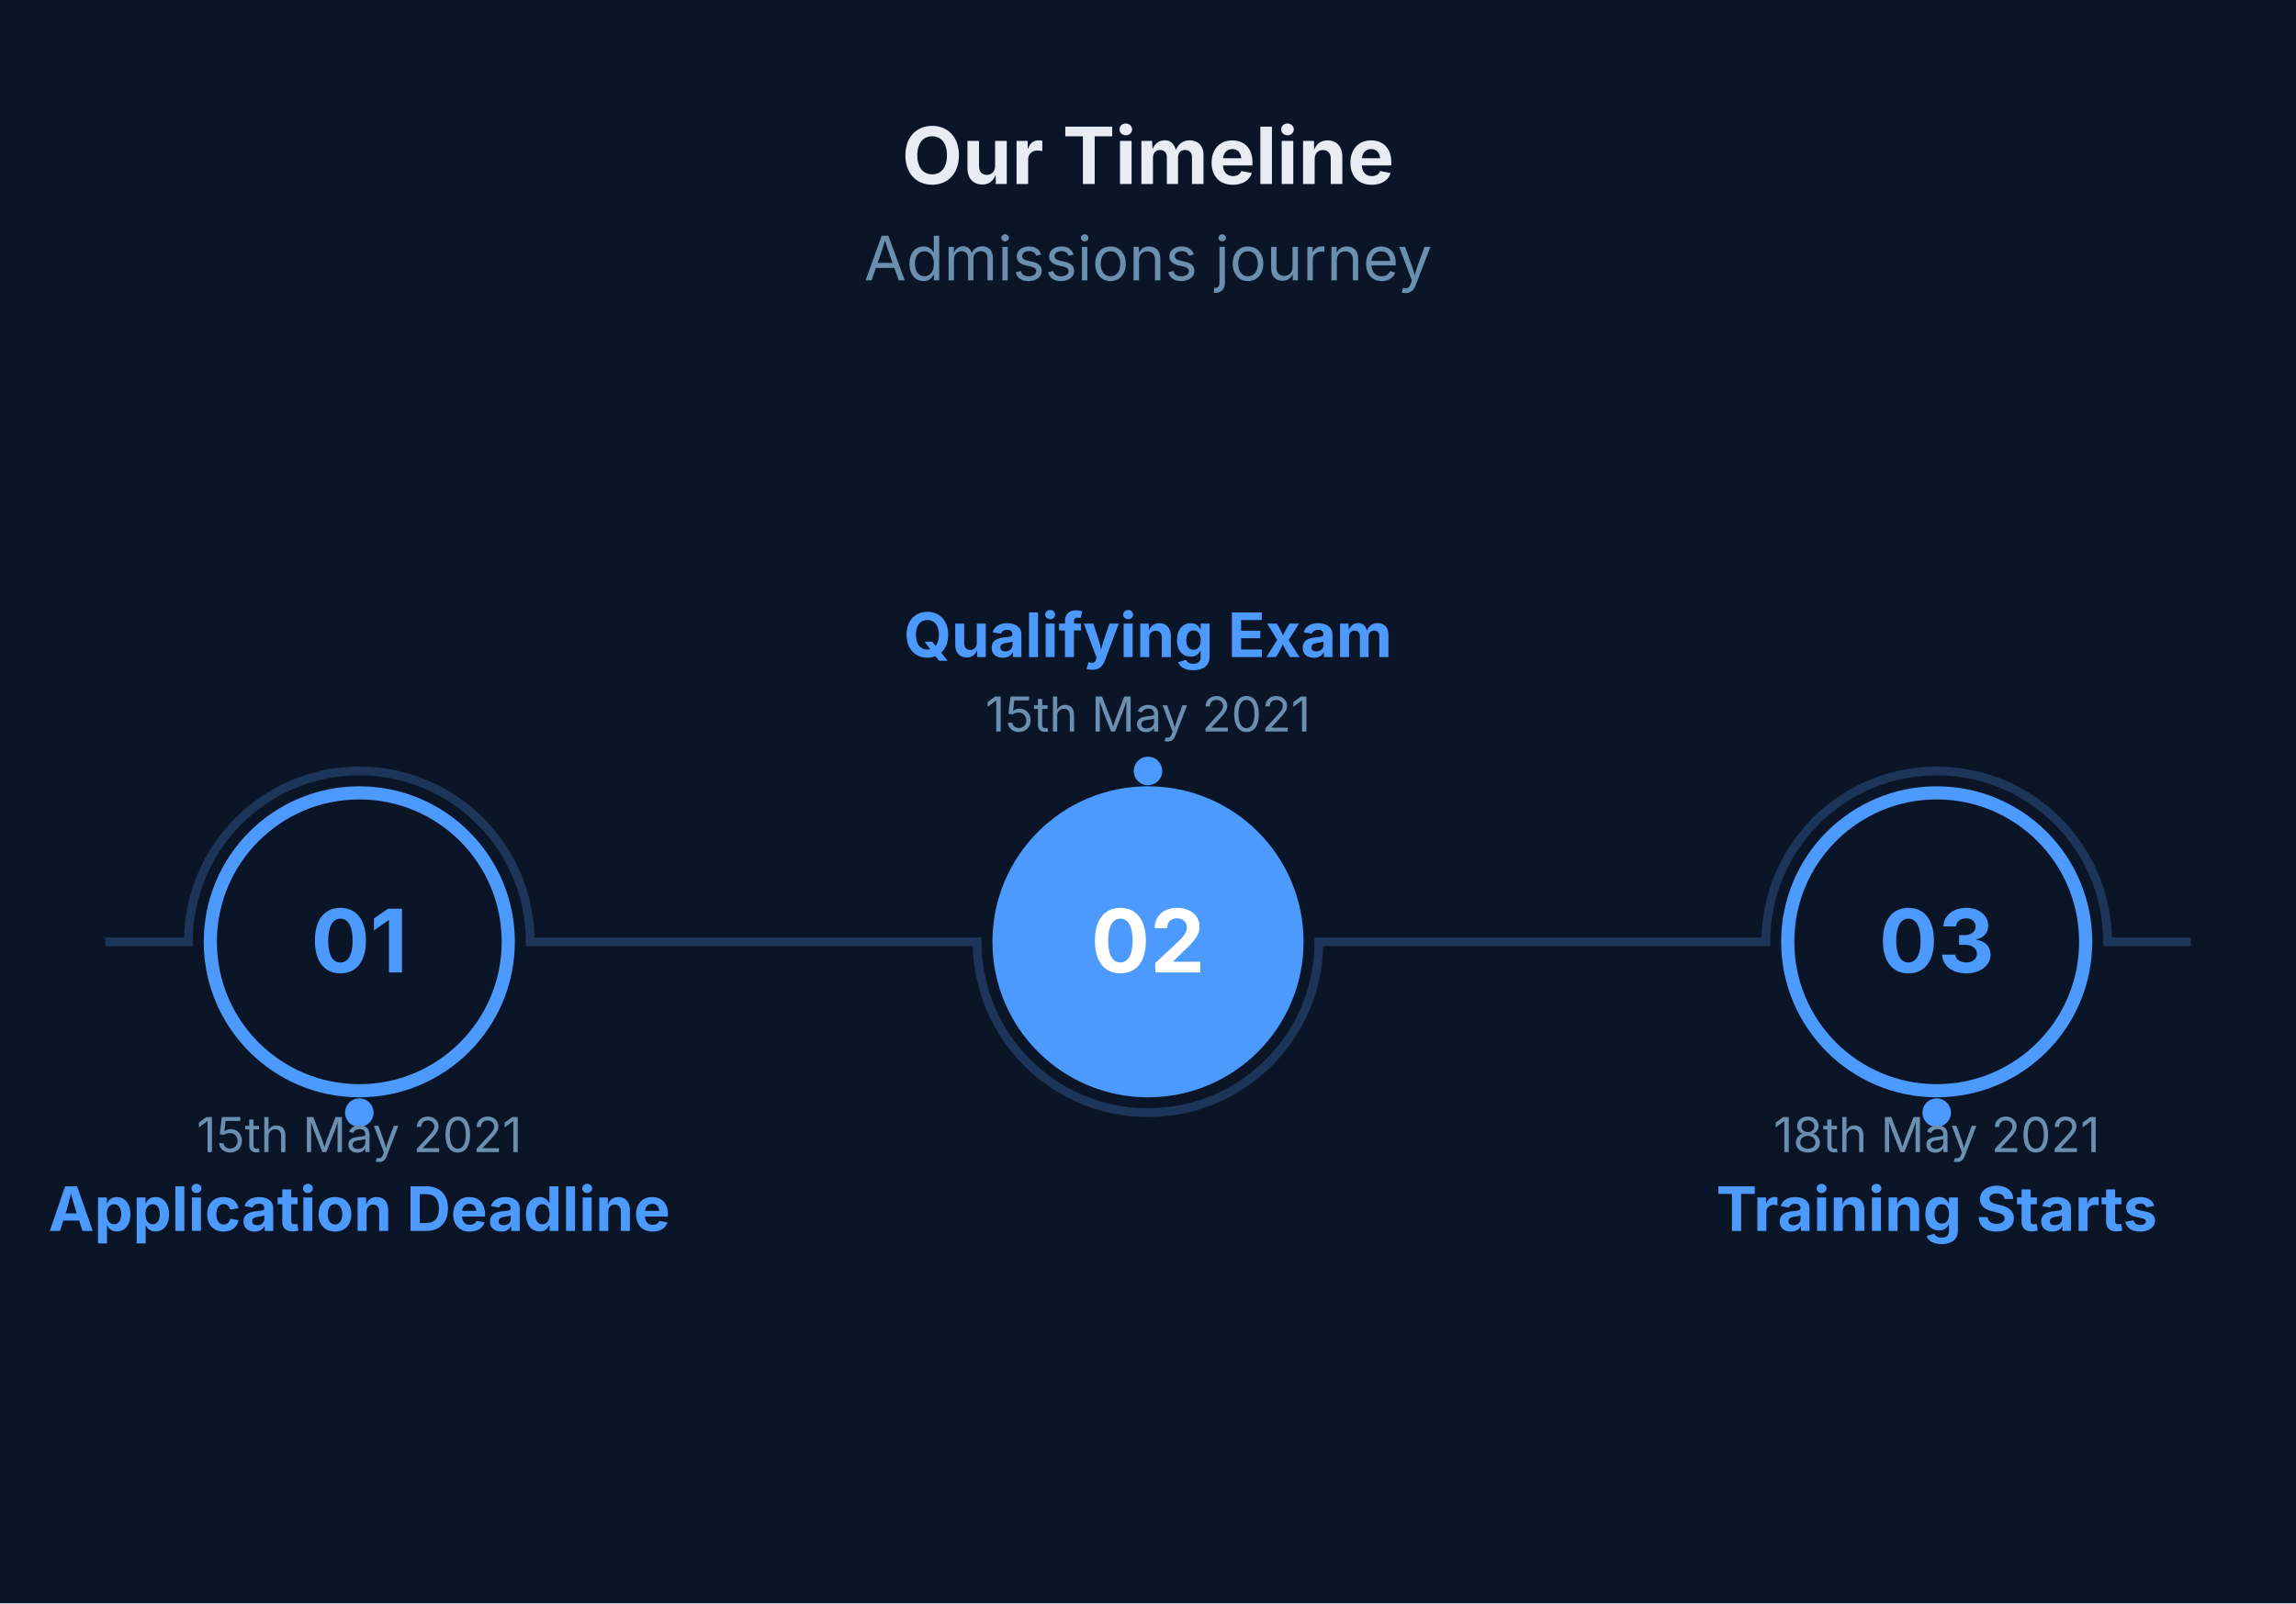
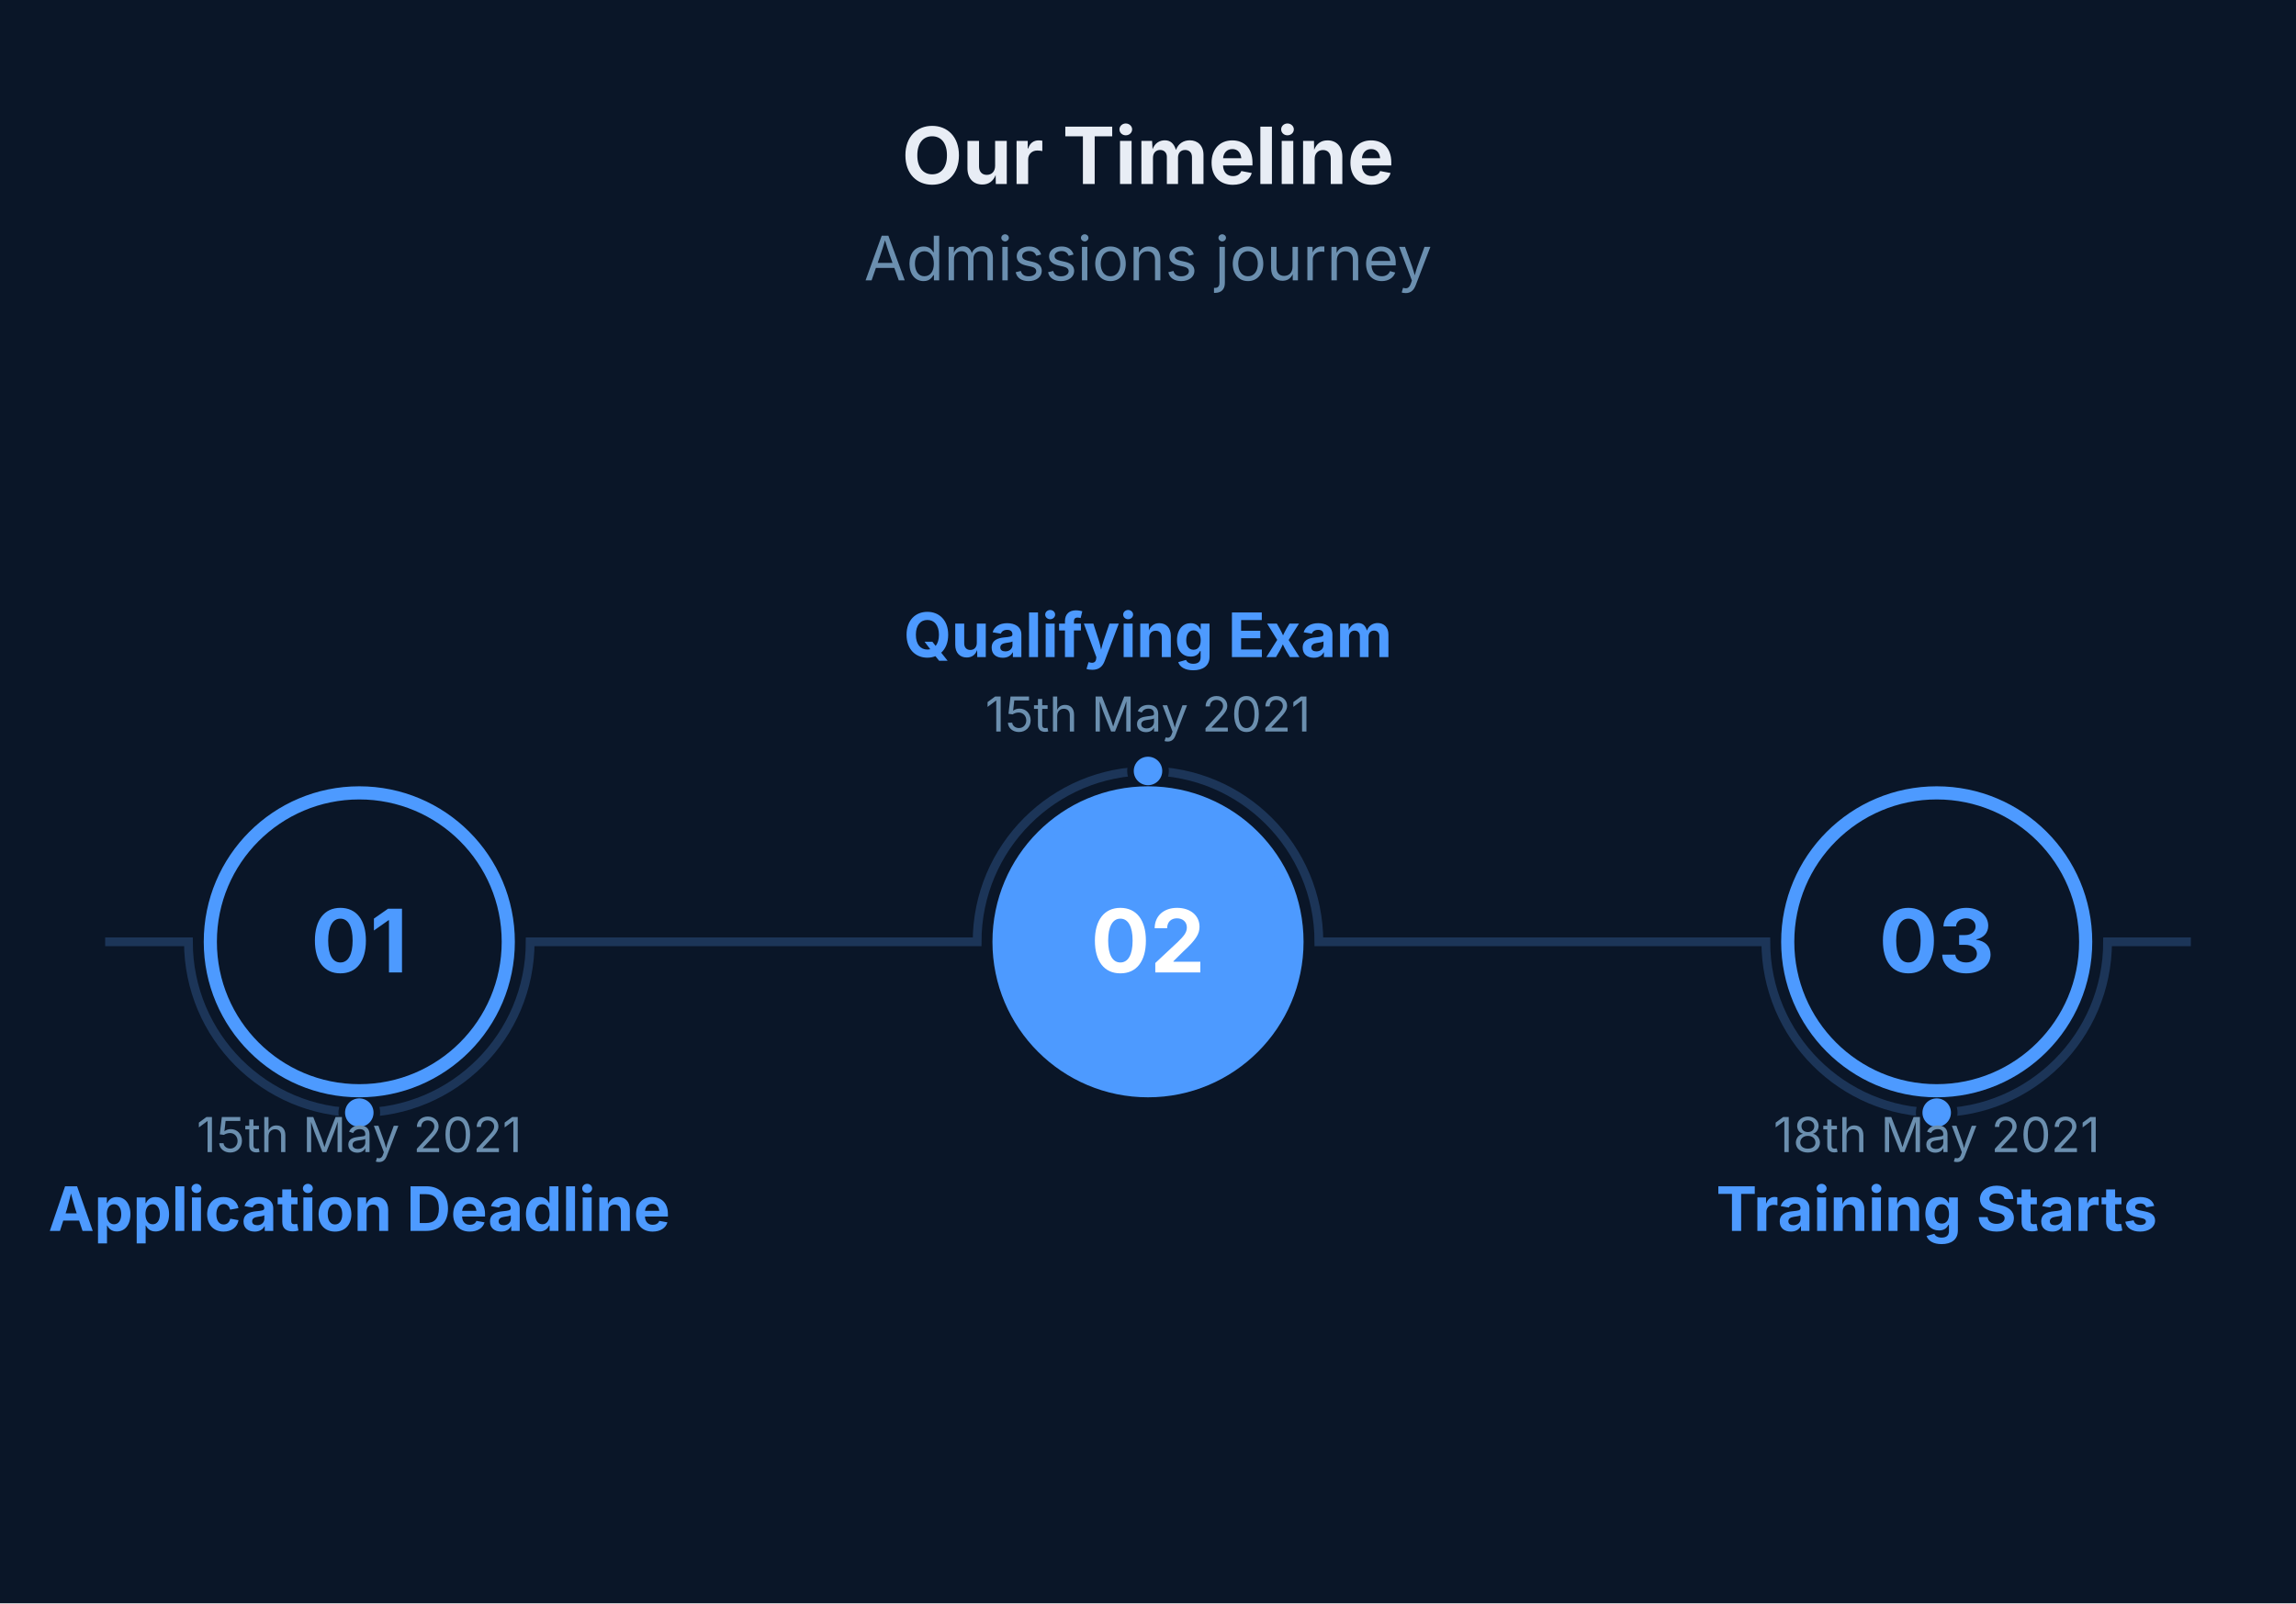
<svg xmlns="http://www.w3.org/2000/svg" viewBox="0 0 524 366" width="524" height="366">
  <rect width="100%" height="100%" fill="#0A1628" />
  <text x="262" y="42" font-size="18" font-family="Inter, system-ui, -apple-system, sans-serif" fill="#E8EDF5" text-anchor="middle" font-weight="bold">Our Timeline</text>
  <text x="262" y="64" font-size="14" font-family="Inter, system-ui, -apple-system, sans-serif" fill="#6B8FAF" text-anchor="middle">Admissions journey</text>
-   <path d="M 24 215 L 43 215 A 39 39 0 0 1 121 215 L 223 215 A 39 39 0 0 0 301 215 L 403 215 A 39 39 0 0 1 481 215 L 500 215" stroke="#1C3558" stroke-width="2" fill="none" />
+   <path d="M 24 215 L 43 215 A 39 39 0 0 0 121 215 L 223 215 A 39 39 0 0 1 301 215 L 403 215 A 39 39 0 0 0 481 215 L 500 215" stroke="#1C3558" stroke-width="2" fill="none" />
  <circle cx="82" cy="254" r="4" fill="#4D9AFF" stroke="#0A1628" stroke-width="1.5" />
  <circle cx="262" cy="176" r="4" fill="#4D9AFF" stroke="#0A1628" stroke-width="1.5" />
  <circle cx="442" cy="254" r="4" fill="#4D9AFF" stroke="#0A1628" stroke-width="1.5" />
  <circle cx="82" cy="215" r="34" fill="#0A1628" stroke="#4D9AFF" stroke-width="3" />
  <text x="82" y="222" font-size="20" font-family="Inter, system-ui, -apple-system, sans-serif" fill="#4D9AFF" text-anchor="middle" font-weight="bold">01</text>
  <text x="82" y="263" font-size="11" font-family="Inter, system-ui, -apple-system, sans-serif" fill="#6B8FAF" text-anchor="middle">15th May 2021</text>
  <text x="82" y="281" font-size="14" font-family="Inter, system-ui, -apple-system, sans-serif" fill="#4D9AFF" text-anchor="middle" font-weight="bold">Application Deadline</text>
  <circle cx="262" cy="215" r="34" fill="#4D9AFF" stroke="#4D9AFF" stroke-width="3" />
  <text x="262" y="222" font-size="20" font-family="Inter, system-ui, -apple-system, sans-serif" fill="#FFFFFF" text-anchor="middle" font-weight="bold">02</text>
  <text x="262" y="167" font-size="11" font-family="Inter, system-ui, -apple-system, sans-serif" fill="#6B8FAF" text-anchor="middle">15th May 2021</text>
  <text x="262" y="150" font-size="14" font-family="Inter, system-ui, -apple-system, sans-serif" fill="#4D9AFF" text-anchor="middle" font-weight="bold">Qualifying Exam</text>
  <circle cx="442" cy="215" r="34" fill="#0A1628" stroke="#4D9AFF" stroke-width="3" />
  <text x="442" y="222" font-size="20" font-family="Inter, system-ui, -apple-system, sans-serif" fill="#4D9AFF" text-anchor="middle" font-weight="bold">03</text>
  <text x="442" y="263" font-size="11" font-family="Inter, system-ui, -apple-system, sans-serif" fill="#6B8FAF" text-anchor="middle">18th May 2021</text>
  <text x="442" y="281" font-size="14" font-family="Inter, system-ui, -apple-system, sans-serif" fill="#4D9AFF" text-anchor="middle" font-weight="bold">Training Starts</text>
</svg>
